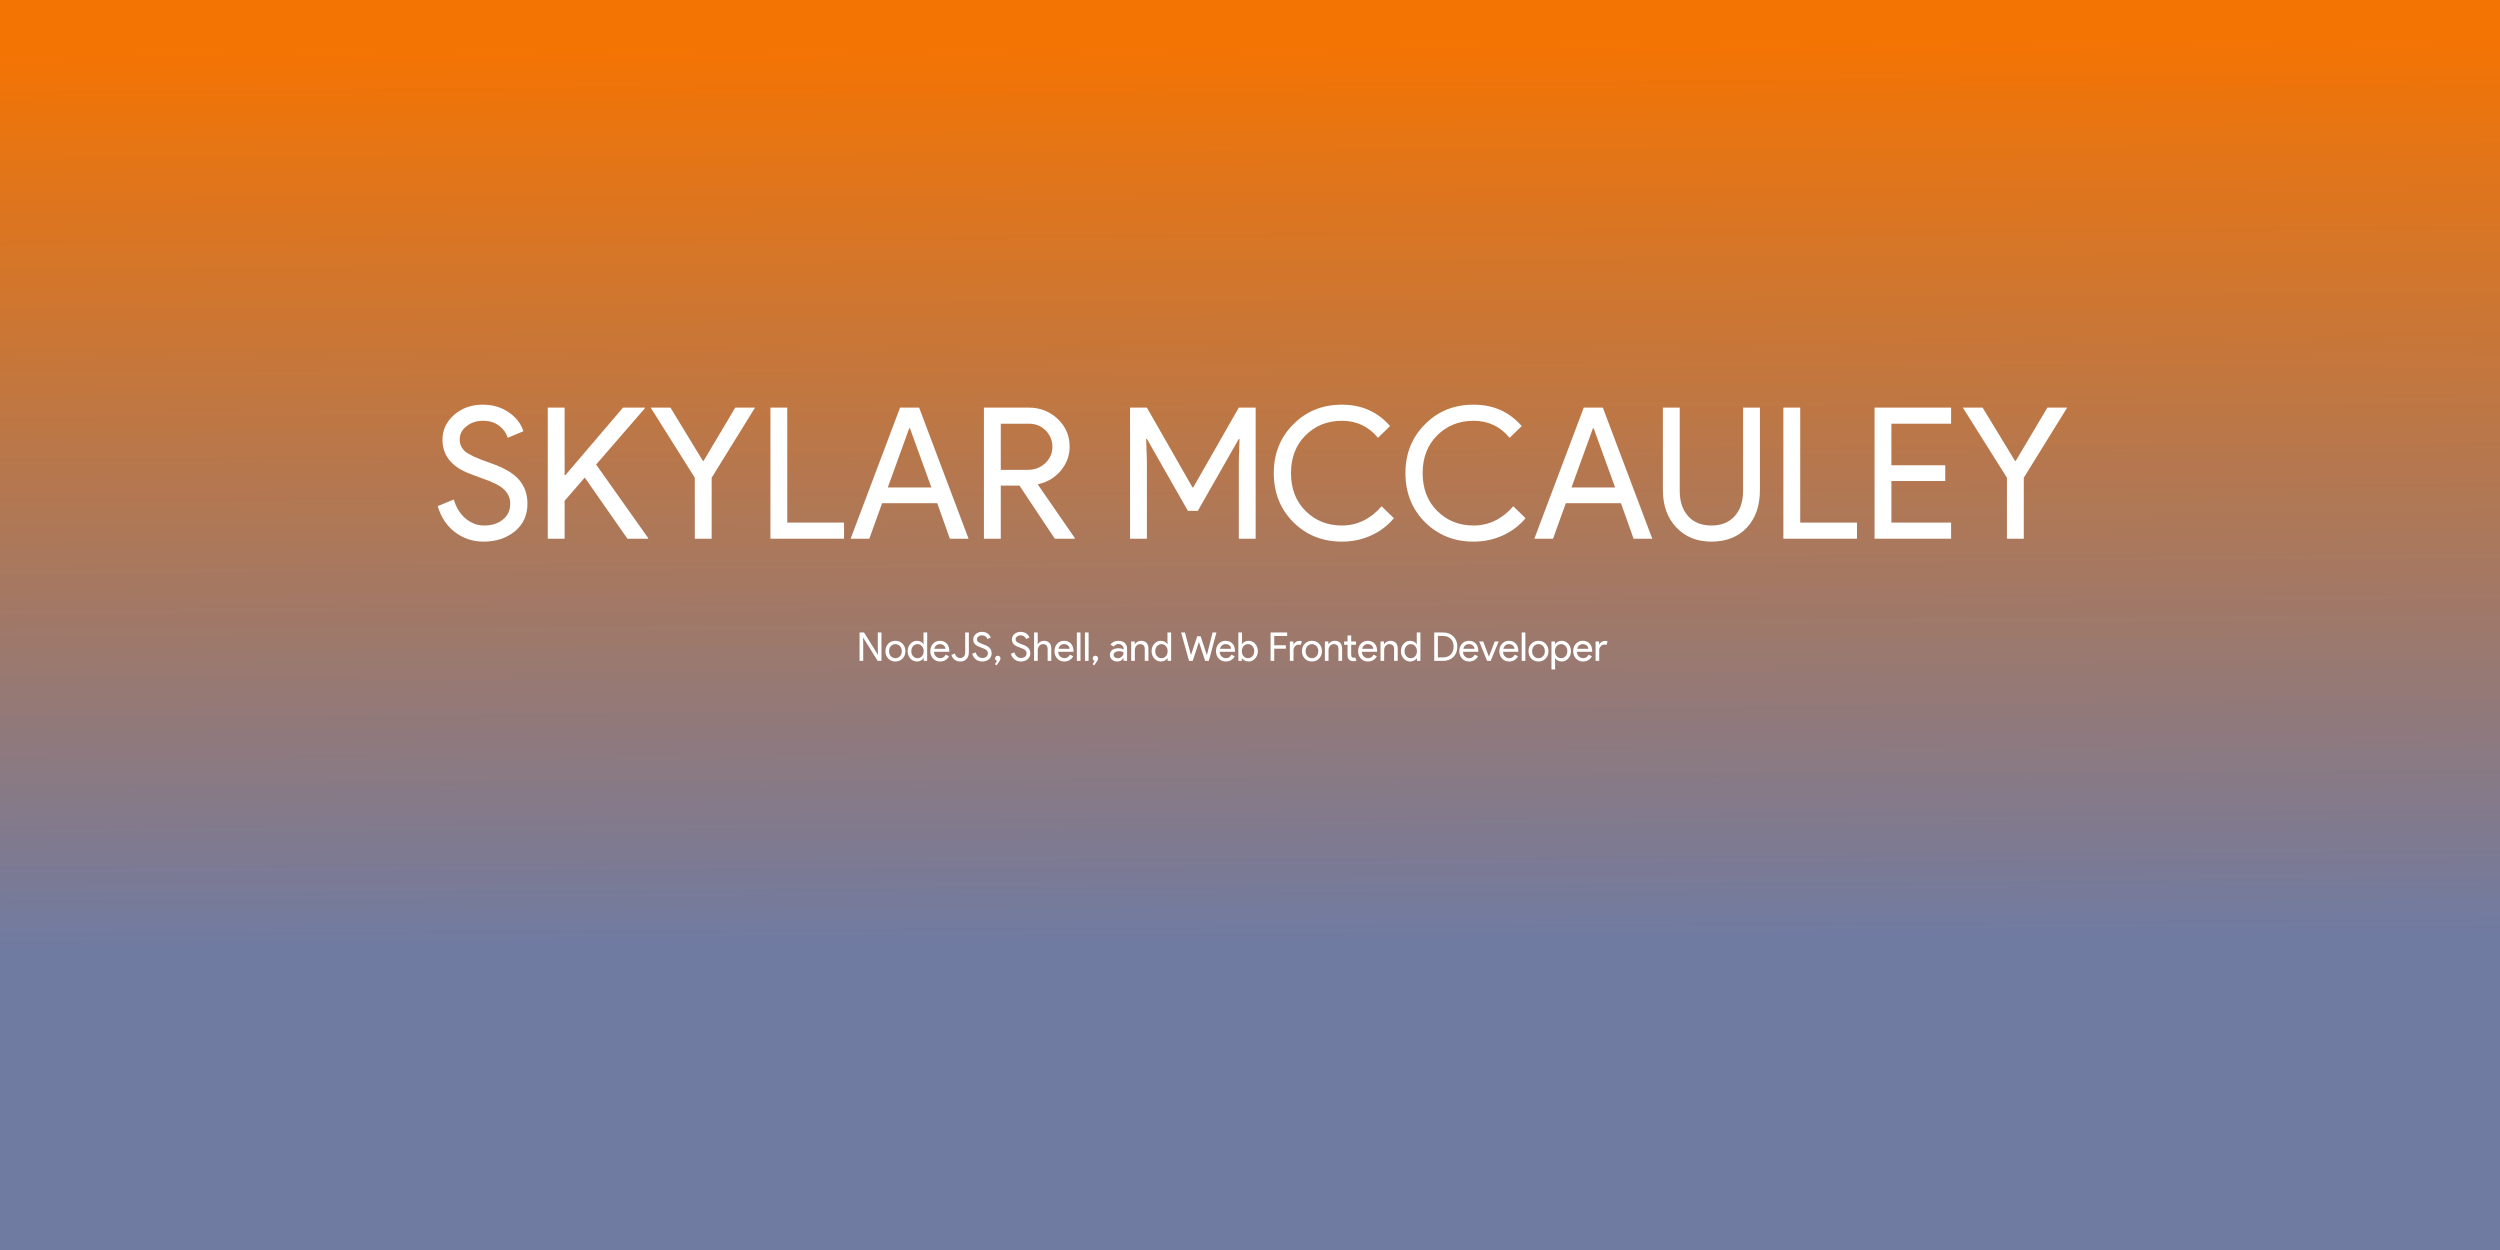
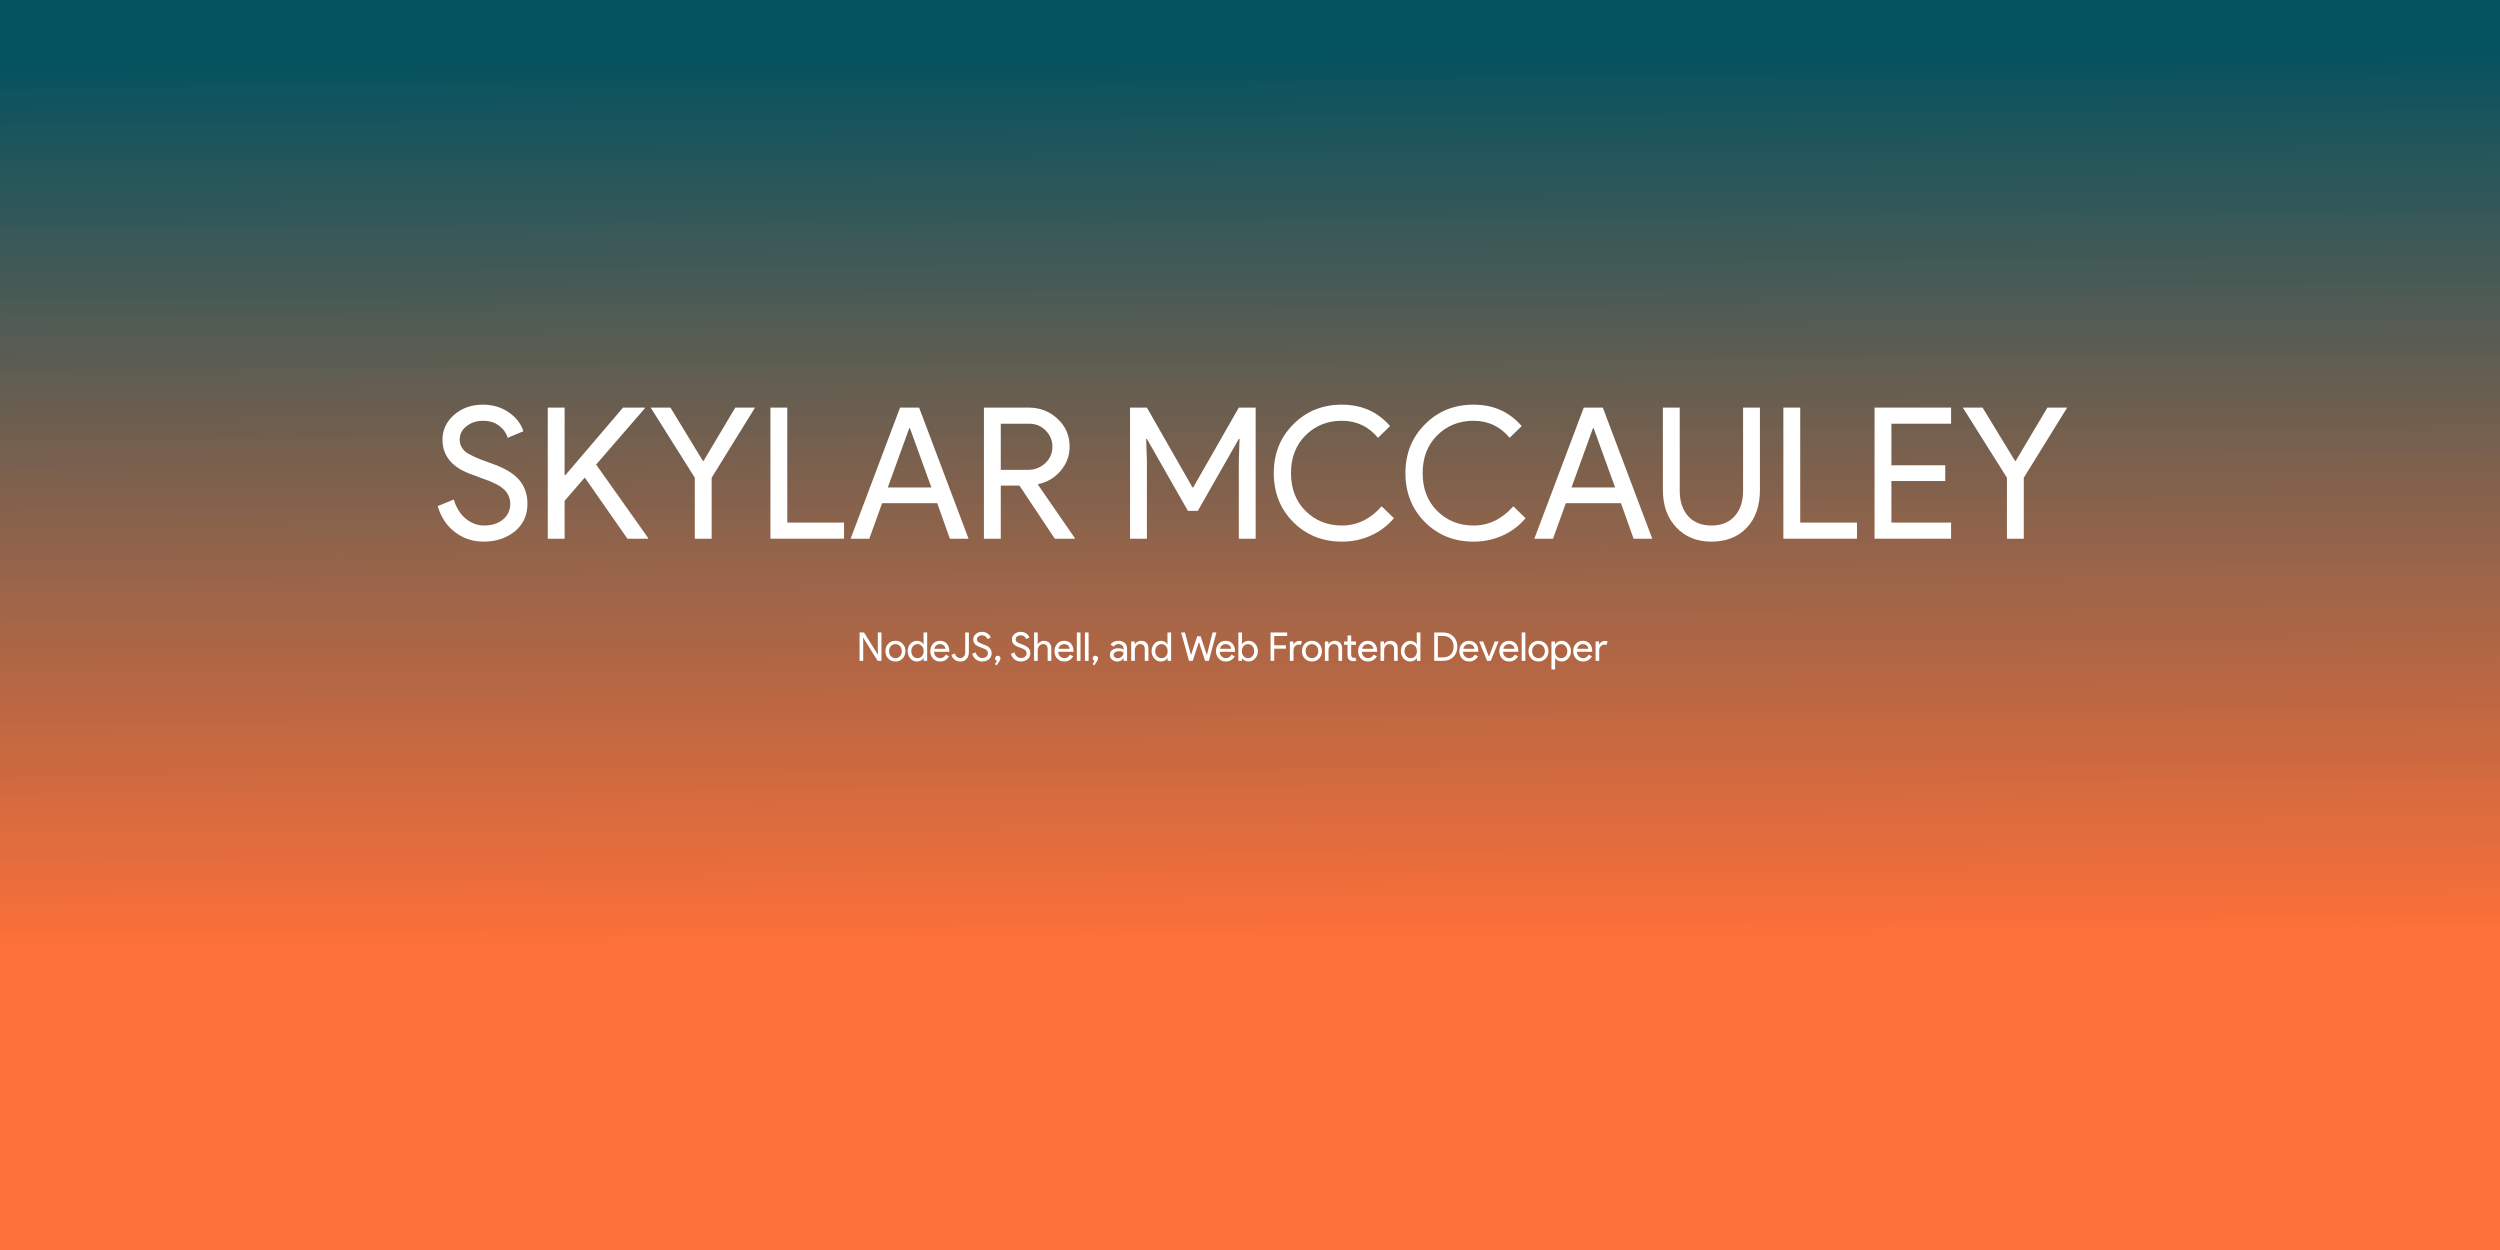
<svg xmlns="http://www.w3.org/2000/svg" xmlns:ns1="http://vectornator.io" style="fill-rule:evenodd;clip-rule:evenodd;stroke-linecap:round;stroke-linejoin:round;" xml:space="preserve" version="1.1" viewBox="0 0 4096 2048">
  <defs>
    <linearGradient y1="-19.605" id="LinearGradient" x1="1407.86" y2="1609.9" x2="1418.71" gradientUnits="userSpaceOnUse" gradientTransform="matrix(0.950972 0 0 0.902539 97.3055 96.2712)">
-       <stop stop-color="#f47403" offset="0" />
-       <stop stop-color="#707ba2" offset="1" />
+       <stop stop-color="#025260" offset="0" />
+       <stop stop-opacity="0.95" stop-color="#ff692f" offset="1" />
    </linearGradient>
  </defs>
  <g id="Layer 1" ns1:layerName="Layer 1">
    <path d="M0+0L4096+0L4096+2048L0+2048L0+0Z" opacity="1" fill="url(#LinearGradient)" />
    <g opacity="1">
      <path d="M864.171+825.309C864.171+844.109+857.271+859.209+843.471+870.609C829.471+881.809+812.471+887.409+792.471+887.409C774.671+887.409+758.971+882.209+745.371+871.809C731.771+861.409+722.371+847.209+717.171+829.209L743.571+818.409C745.371+824.809+747.871+830.609+751.071+835.809C754.271+841.009+758.021+845.459+762.321+849.159C766.621+852.859+771.371+855.759+776.571+857.859C781.771+859.959+787.271+861.009+793.071+861.009C805.671+861.009+815.971+857.759+823.971+851.259C831.971+844.759+835.971+836.109+835.971+825.309C835.971+816.309+832.671+808.609+826.071+802.209C819.871+796.009+808.271+790.009+791.271+784.209C774.071+778.009+763.371+773.809+759.171+771.609C736.371+760.009+724.971+742.909+724.971+720.309C724.971+704.509+731.271+691.009+743.871+679.809C756.671+668.609+772.371+663.009+790.971+663.009C807.371+663.009+821.571+667.209+833.571+675.609C845.571+683.809+853.571+694.109+857.571+706.509L831.771+717.309C829.371+709.309+824.621+702.659+817.521+697.359C810.421+692.059+801.771+689.409+791.571+689.409C780.771+689.409+771.671+692.409+764.271+698.409C756.871+704.009+753.171+711.309+753.171+720.309C753.171+727.709+756.071+734.109+761.871+739.509C768.271+744.909+782.171+751.309+803.571+758.709C825.371+766.109+840.921+775.159+850.221+785.859C859.521+796.559+864.171+809.709+864.171+825.309Z" opacity="1" fill="#ffffff" />
      <path d="M1020.77+667.809L1056.47+667.809L1056.47+669.009L976.671+761.109L1061.87+881.409L1061.87+882.609L1027.97+882.609L958.071+782.409L925.071+820.509L925.071+882.609L897.471+882.609L897.471+667.809L925.071+667.809L925.071+778.509L926.271+778.509L1020.77+667.809Z" opacity="1" fill="#ffffff" />
      <path d="M1165.97+782.709L1165.97+882.609L1138.37+882.609L1138.37+782.709L1066.07+667.809L1098.47+667.809L1151.57+755.109L1152.77+755.109L1204.67+667.809L1237.07+667.809L1165.97+782.709Z" opacity="1" fill="#ffffff" />
      <path d="M1382.87+882.609L1262.27+882.609L1262.27+667.809L1289.87+667.809L1289.87+856.209L1382.87+856.209L1382.87+882.609Z" opacity="1" fill="#ffffff" />
      <path d="M1489.67+701.709L1454.57+798.609L1525.97+798.609L1490.87+701.709L1489.67+701.709ZM1424.27+882.609L1393.67+882.609L1474.67+667.809L1505.87+667.809L1586.87+882.609L1556.27+882.609L1535.57+824.409L1445.27+824.409L1424.27+882.609Z" opacity="1" fill="#ffffff" />
      <path d="M1639.67+694.209L1639.67+769.809L1684.07+769.809C1695.27+769.809+1704.77+766.159+1712.57+758.859C1720.37+751.559+1724.27+742.509+1724.27+731.709C1724.27+721.709+1720.62+712.959+1713.32+705.459C1706.02+697.959+1696.87+694.209+1685.87+694.209L1639.67+694.209ZM1639.67+882.609L1612.07+882.609L1612.07+667.809L1685.27+667.809C1703.87+667.809+1719.72+673.959+1732.82+686.259C1745.92+698.559+1752.47+713.709+1752.47+731.709C1752.47+746.509+1747.62+759.659+1737.92+771.159C1728.22+782.659+1715.97+790.009+1701.17+793.209L1700.57+794.109L1760.87+881.409L1760.87+882.609L1728.17+882.609L1670.27+795.609L1639.67+795.609L1639.67+882.609Z" opacity="1" fill="#ffffff" />
      <path d="M1879.07+882.609L1851.47+882.609L1851.47+667.809L1879.07+667.809L1953.77+798.609L1954.97+798.609L2029.67+667.809L2057.27+667.809L2057.27+882.609L2029.67+882.609L2029.67+755.109L2030.87+719.109L2029.67+719.109L1962.47+837.009L1946.27+837.009L1879.07+719.109L1877.87+719.109L1879.07+755.109L1879.07+882.609Z" opacity="1" fill="#ffffff" />
      <path d="M2198.57+887.409C2166.77+887.409+2140.17+876.709+2118.77+855.309C2097.57+833.909+2086.97+807.209+2086.97+775.209C2086.97+743.209+2097.57+716.609+2118.77+695.409C2139.97+673.809+2166.57+663.009+2198.57+663.009C2230.97+663.009+2257.27+674.709+2277.47+698.109L2257.67+717.309C2242.27+698.709+2222.57+689.409+2198.57+689.409C2174.77+689.409+2154.87+697.409+2138.87+713.409C2123.07+729.209+2115.17+749.809+2115.17+775.209C2115.17+800.609+2123.07+821.209+2138.87+837.009C2154.87+853.009+2174.77+861.009+2198.57+861.009C2223.57+861.009+2245.27+850.509+2263.67+829.509L2283.77+849.009C2273.57+861.209+2261.07+870.659+2246.27+877.359C2231.47+884.059+2215.57+887.409+2198.57+887.409Z" opacity="1" fill="#ffffff" />
      <path d="M2414.27+887.409C2382.47+887.409+2355.87+876.709+2334.47+855.309C2313.27+833.909+2302.67+807.209+2302.67+775.209C2302.67+743.209+2313.27+716.609+2334.47+695.409C2355.67+673.809+2382.27+663.009+2414.27+663.009C2446.67+663.009+2472.97+674.709+2493.17+698.109L2473.37+717.309C2457.97+698.709+2438.27+689.409+2414.27+689.409C2390.47+689.409+2370.57+697.409+2354.57+713.409C2338.77+729.209+2330.87+749.809+2330.87+775.209C2330.87+800.609+2338.77+821.209+2354.57+837.009C2370.57+853.009+2390.47+861.009+2414.27+861.009C2439.27+861.009+2460.97+850.509+2479.37+829.509L2499.47+849.009C2489.27+861.209+2476.77+870.659+2461.97+877.359C2447.17+884.059+2431.27+887.409+2414.27+887.409Z" opacity="1" fill="#ffffff" />
      <path d="M2609.87+701.709L2574.77+798.609L2646.17+798.609L2611.07+701.709L2609.87+701.709ZM2544.47+882.609L2513.87+882.609L2594.87+667.809L2626.07+667.809L2707.07+882.609L2676.47+882.609L2655.77+824.409L2565.47+824.409L2544.47+882.609Z" opacity="1" fill="#ffffff" />
      <path d="M2803.97+887.409C2780.17+887.409+2760.97+879.609+2746.37+864.009C2731.77+848.609+2724.47+828.209+2724.47+802.809L2724.47+667.809L2752.07+667.809L2752.07+804.009C2752.07+821.609+2756.67+835.509+2765.87+845.709C2775.07+855.909+2787.77+861.009+2803.97+861.009C2820.17+861.009+2832.87+855.909+2842.07+845.709C2851.27+835.509+2855.87+821.609+2855.87+804.009L2855.87+667.809L2883.47+667.809L2883.47+802.809C2883.47+828.809+2876.27+849.409+2861.87+864.609C2847.47+879.809+2828.17+887.409+2803.97+887.409Z" opacity="1" fill="#ffffff" />
      <path d="M3042.47+882.609L2921.87+882.609L2921.87+667.809L2949.47+667.809L2949.47+856.209L3042.47+856.209L3042.47+882.609Z" opacity="1" fill="#ffffff" />
      <path d="M3196.67+667.809L3196.67+694.209L3098.87+694.209L3098.87+762.309L3187.07+762.309L3187.07+788.109L3098.87+788.109L3098.87+856.209L3196.67+856.209L3196.67+882.609L3071.27+882.609L3071.27+667.809L3196.67+667.809Z" opacity="1" fill="#ffffff" />
      <path d="M3315.77+782.709L3315.77+882.609L3288.17+882.609L3288.17+782.709L3215.87+667.809L3248.27+667.809L3301.37+755.109L3302.57+755.109L3354.47+667.809L3386.87+667.809L3315.77+782.709Z" opacity="1" fill="#ffffff" />
    </g>
    <g opacity="1">
      <path d="M1414.29+1082.78L1408.31+1082.78L1408.31+1036.24L1415.59+1036.24L1438.21+1072.45L1438.47+1072.45L1438.21+1063.48L1438.21+1036.24L1444.19+1036.24L1444.19+1082.78L1437.95+1082.78L1414.29+1044.82L1414.03+1044.82L1414.29+1053.79L1414.29+1082.78Z" opacity="1" fill="#ffffff" />
      <path d="M1450.69+1066.86C1450.69+1061.96+1452.23+1057.91+1455.3+1054.7C1458.42+1051.49+1462.35+1049.89+1467.07+1049.89C1471.79+1049.89+1475.69+1051.49+1478.77+1054.7C1481.89+1057.91+1483.45+1061.96+1483.45+1066.86C1483.45+1071.8+1481.89+1075.85+1478.77+1079.01C1475.69+1082.22+1471.79+1083.82+1467.07+1083.82C1462.35+1083.82+1458.42+1082.22+1455.3+1079.01C1452.23+1075.8+1450.69+1071.75+1450.69+1066.86ZM1456.67+1066.86C1456.67+1070.28+1457.67+1073.05+1459.66+1075.18C1461.65+1077.3+1464.12+1078.36+1467.07+1078.36C1470.02+1078.36+1472.49+1077.3+1474.48+1075.18C1476.47+1073.05+1477.47+1070.28+1477.47+1066.86C1477.47+1063.48+1476.47+1060.72+1474.48+1058.6C1472.44+1056.43+1469.97+1055.35+1467.07+1055.35C1464.17+1055.35+1461.7+1056.43+1459.66+1058.6C1457.67+1060.72+1456.67+1063.48+1456.67+1066.86Z" opacity="1" fill="#ffffff" />
      <path d="M1503.21+1078.36C1506.16+1078.36+1508.56+1077.3+1510.42+1075.18C1512.37+1073.05+1513.35+1070.28+1513.35+1066.86C1513.35+1063.52+1512.37+1060.77+1510.42+1058.6C1508.52+1056.43+1506.11+1055.35+1503.21+1055.35C1500.35+1055.35+1497.94+1056.43+1495.99+1058.6C1494.04+1060.77+1493.07+1063.52+1493.07+1066.86C1493.07+1070.24+1494.04+1072.99+1495.99+1075.11C1497.94+1077.28+1500.35+1078.36+1503.21+1078.36ZM1502.23+1083.82C1498.07+1083.82+1494.5+1082.17+1491.51+1078.88C1488.56+1075.54+1487.09+1071.54+1487.09+1066.86C1487.09+1062.18+1488.56+1058.17+1491.51+1054.83C1494.5+1051.54+1498.07+1049.89+1502.23+1049.89C1504.57+1049.89+1506.71+1050.39+1508.64+1051.39C1510.56+1052.38+1512.05+1053.7+1513.09+1055.35L1513.35+1055.35L1513.09+1050.93L1513.09+1036.24L1519.07+1036.24L1519.07+1082.78L1513.35+1082.78L1513.35+1078.36L1513.09+1078.36C1512.05+1080.01+1510.56+1081.33+1508.64+1082.33C1506.71+1083.32+1504.57+1083.82+1502.23+1083.82Z" opacity="1" fill="#ffffff" />
      <path d="M1540.32+1083.82C1535.64+1083.82+1531.79+1082.22+1528.75+1079.01C1525.72+1075.8+1524.2+1071.75+1524.2+1066.86C1524.2+1062+1525.68+1057.96+1528.62+1054.73C1531.57+1051.51+1535.34+1049.89+1539.93+1049.89C1544.66+1049.89+1548.42+1051.42+1551.21+1054.47C1554.01+1057.53+1555.4+1061.81+1555.4+1067.31L1555.34+1067.96L1530.31+1067.96C1530.4+1071.08+1531.44+1073.59+1533.43+1075.5C1535.43+1077.41+1537.81+1078.36+1540.58+1078.36C1544.4+1078.36+1547.39+1076.45+1549.55+1072.64L1554.88+1075.24C1553.45+1077.93+1551.47+1080.03+1548.94+1081.55C1546.4+1083.06+1543.53+1083.82+1540.32+1083.82ZM1530.77+1063.02L1549.03+1063.02C1548.86+1060.81+1547.96+1058.98+1546.34+1057.53C1544.71+1056.08+1542.53+1055.35+1539.8+1055.35C1537.55+1055.35+1535.61+1056.04+1533.99+1057.43C1532.36+1058.82+1531.29+1060.68+1530.77+1063.02Z" opacity="1" fill="#ffffff" />
      <path d="M1573.28+1083.82C1569.77+1083.82+1566.74+1082.87+1564.18+1080.96C1561.62+1079.05+1559.82+1076.41+1558.78+1073.03L1564.44+1070.69C1565.91+1075.63+1568.86+1078.1+1573.28+1078.1C1575.71+1078.1+1577.67+1077.25+1579.16+1075.53C1580.66+1073.82+1581.4+1071.6+1581.4+1068.87L1581.4+1036.24L1587.38+1036.24L1587.38+1068.35C1587.38+1073.16+1586.12+1076.94+1583.58+1079.69C1581.05+1082.45+1577.61+1083.82+1573.28+1083.82Z" opacity="1" fill="#ffffff" />
      <path d="M1624.69+1070.37C1624.69+1074.44+1623.2+1077.71+1620.21+1080.18C1617.18+1082.61+1613.49+1083.82+1609.16+1083.82C1605.3+1083.82+1601.9+1082.69+1598.95+1080.44C1596.01+1078.19+1593.97+1075.11+1592.84+1071.21L1598.56+1068.87C1598.95+1070.26+1599.5+1071.51+1600.19+1072.64C1600.88+1073.77+1601.69+1074.73+1602.63+1075.53C1603.56+1076.34+1604.59+1076.96+1605.71+1077.42C1606.84+1077.87+1608.03+1078.1+1609.29+1078.1C1612.02+1078.1+1614.25+1077.4+1615.98+1075.99C1617.72+1074.58+1618.58+1072.71+1618.58+1070.37C1618.58+1068.42+1617.87+1066.75+1616.44+1065.36C1615.1+1064.02+1612.58+1062.72+1608.9+1061.46C1605.17+1060.12+1602.85+1059.21+1601.94+1058.73C1597+1056.22+1594.53+1052.51+1594.53+1047.62C1594.53+1044.19+1595.9+1041.27+1598.63+1038.84C1601.4+1036.41+1604.8+1035.2+1608.83+1035.2C1612.39+1035.2+1615.46+1036.11+1618.06+1037.93C1620.66+1039.71+1622.4+1041.94+1623.26+1044.63L1617.67+1046.97C1617.15+1045.23+1616.12+1043.79+1614.59+1042.64C1613.05+1041.5+1611.17+1040.92+1608.96+1040.92C1606.62+1040.92+1604.65+1041.57+1603.05+1042.87C1601.45+1044.08+1600.64+1045.67+1600.64+1047.62C1600.64+1049.22+1601.27+1050.61+1602.53+1051.78C1603.92+1052.95+1606.93+1054.33+1611.56+1055.94C1616.29+1057.54+1619.66+1059.5+1621.67+1061.82C1623.69+1064.14+1624.69+1066.99+1624.69+1070.37Z" opacity="1" fill="#ffffff" />
      <path d="M1632.88+1090.06L1630.09+1088.24L1633.6+1082.78C1632.69+1082.61+1631.92+1082.15+1631.29+1081.42C1630.66+1080.68+1630.35+1079.79+1630.35+1078.75C1630.35+1077.49+1630.78+1076.44+1631.65+1075.6C1632.52+1074.75+1633.56+1074.33+1634.77+1074.33C1636.03+1074.33+1637.08+1074.75+1637.92+1075.6C1638.77+1076.44+1639.19+1077.49+1639.19+1078.75C1639.19+1079.92+1638.76+1081.2+1637.89+1082.59L1632.88+1090.06Z" opacity="1" fill="#ffffff" />
      <path d="M1688.07+1070.37C1688.07+1074.44+1686.57+1077.71+1683.58+1080.18C1680.55+1082.61+1676.87+1083.82+1672.53+1083.82C1668.68+1083.82+1665.28+1082.69+1662.33+1080.44C1659.38+1078.19+1657.35+1075.11+1656.22+1071.21L1661.94+1068.87C1662.33+1070.26+1662.87+1071.51+1663.56+1072.64C1664.26+1073.77+1665.07+1074.73+1666+1075.53C1666.93+1076.34+1667.96+1076.96+1669.09+1077.42C1670.22+1077.87+1671.41+1078.1+1672.66+1078.1C1675.39+1078.1+1677.63+1077.4+1679.36+1075.99C1681.09+1074.58+1681.96+1072.71+1681.96+1070.37C1681.96+1068.42+1681.24+1066.75+1679.81+1065.36C1678.47+1064.02+1675.96+1062.72+1672.27+1061.46C1668.55+1060.12+1666.23+1059.21+1665.32+1058.73C1660.38+1056.22+1657.91+1052.51+1657.91+1047.62C1657.91+1044.19+1659.27+1041.27+1662+1038.84C1664.78+1036.41+1668.18+1035.2+1672.21+1035.2C1675.76+1035.2+1678.84+1036.11+1681.44+1037.93C1684.04+1039.71+1685.77+1041.94+1686.64+1044.63L1681.05+1046.97C1680.53+1045.23+1679.5+1043.79+1677.96+1042.64C1676.42+1041.5+1674.55+1040.92+1672.34+1040.92C1670+1040.92+1668.03+1041.57+1666.42+1042.87C1664.82+1044.08+1664.02+1045.67+1664.02+1047.62C1664.02+1049.22+1664.65+1050.61+1665.9+1051.78C1667.29+1052.95+1670.3+1054.33+1674.94+1055.94C1679.66+1057.54+1683.03+1059.5+1685.05+1061.82C1687.06+1064.14+1688.07+1066.99+1688.07+1070.37Z" opacity="1" fill="#ffffff" />
      <path d="M1694.24+1036.24L1700.22+1036.24L1700.22+1050.93L1699.96+1055.35L1700.22+1055.35C1701.13+1053.79+1702.53+1052.49+1704.42+1051.45C1706.3+1050.41+1708.26+1049.89+1710.3+1049.89C1714.2+1049.89+1717.2+1051.01+1719.3+1053.24C1721.4+1055.47+1722.45+1058.64+1722.45+1062.76L1722.45+1082.78L1716.47+1082.78L1716.47+1063.93C1716.47+1058.21+1713.94+1055.35+1708.87+1055.35C1706.44+1055.35+1704.39+1056.36+1702.73+1058.37C1701.06+1060.39+1700.22+1062.74+1700.22+1065.43L1700.22+1082.78L1694.24+1082.78L1694.24+1036.24Z" opacity="1" fill="#ffffff" />
      <path d="M1743.77+1083.82C1739.09+1083.82+1735.24+1082.22+1732.2+1079.01C1729.17+1075.8+1727.65+1071.75+1727.65+1066.86C1727.65+1062+1729.13+1057.96+1732.07+1054.73C1735.02+1051.51+1738.79+1049.89+1743.38+1049.89C1748.11+1049.89+1751.87+1051.42+1754.66+1054.47C1757.46+1057.53+1758.85+1061.81+1758.85+1067.31L1758.79+1067.96L1733.76+1067.96C1733.85+1071.08+1734.89+1073.59+1736.88+1075.5C1738.88+1077.41+1741.26+1078.36+1744.03+1078.36C1747.85+1078.36+1750.84+1076.45+1753+1072.64L1758.33+1075.24C1756.9+1077.93+1754.92+1080.03+1752.39+1081.55C1749.85+1083.06+1746.98+1083.82+1743.77+1083.82ZM1734.22+1063.02L1752.48+1063.02C1752.31+1060.81+1751.41+1058.98+1749.79+1057.53C1748.16+1056.08+1745.98+1055.35+1743.25+1055.35C1741+1055.35+1739.06+1056.04+1737.44+1057.43C1735.81+1058.82+1734.74+1060.68+1734.22+1063.02Z" opacity="1" fill="#ffffff" />
      <path d="M1770.29+1036.24L1770.29+1082.78L1764.31+1082.78L1764.31+1036.24L1770.29+1036.24Z" opacity="1" fill="#ffffff" />
      <path d="M1783.55+1036.24L1783.55+1082.78L1777.57+1082.78L1777.57+1036.24L1783.55+1036.24Z" opacity="1" fill="#ffffff" />
      <path d="M1792.85+1090.06L1790.05+1088.24L1793.56+1082.78C1792.65+1082.61+1791.88+1082.15+1791.26+1081.42C1790.63+1080.68+1790.31+1079.79+1790.31+1078.75C1790.31+1077.49+1790.75+1076.44+1791.61+1075.6C1792.48+1074.75+1793.52+1074.33+1794.73+1074.33C1795.99+1074.33+1797.04+1074.75+1797.89+1075.6C1798.73+1076.44+1799.15+1077.49+1799.15+1078.75C1799.15+1079.92+1798.72+1081.2+1797.85+1082.59L1792.85+1090.06Z" opacity="1" fill="#ffffff" />
      <path d="M1824.57+1073.03C1824.57+1074.59+1825.23+1075.89+1826.55+1076.93C1827.87+1077.97+1829.42+1078.49+1831.2+1078.49C1833.71+1078.49+1835.95+1077.56+1837.93+1075.7C1839.9+1073.83+1840.88+1071.64+1840.88+1069.13C1839.02+1067.66+1836.42+1066.92+1833.08+1066.92C1830.66+1066.92+1828.63+1067.51+1827.01+1068.68C1825.38+1069.85+1824.57+1071.3+1824.57+1073.03ZM1832.3+1049.89C1836.72+1049.89+1840.21+1051.07+1842.77+1053.43C1845.33+1055.8+1846.6+1059.03+1846.6+1063.15L1846.6+1082.78L1840.88+1082.78L1840.88+1078.36L1840.62+1078.36C1838.15+1082+1834.86+1083.82+1830.74+1083.82C1827.23+1083.82+1824.3+1082.78+1821.94+1080.7C1819.57+1078.62+1818.39+1076.02+1818.39+1072.9C1818.39+1069.61+1819.64+1066.99+1822.13+1065.04C1824.62+1063.09+1827.95+1062.11+1832.11+1062.11C1835.66+1062.11+1838.59+1062.76+1840.88+1064.06L1840.88+1062.7C1840.88+1060.62+1840.06+1058.85+1838.41+1057.4C1836.77+1055.95+1834.84+1055.22+1832.63+1055.22C1829.29+1055.22+1826.65+1056.63+1824.7+1059.45L1819.43+1056.13C1822.34+1051.97+1826.63+1049.89+1832.3+1049.89Z" opacity="1" fill="#ffffff" />
      <path d="M1853.36+1050.93L1859.08+1050.93L1859.08+1055.35L1859.34+1055.35C1860.25+1053.79+1861.65+1052.49+1863.54+1051.45C1865.42+1050.41+1867.38+1049.89+1869.42+1049.89C1873.32+1049.89+1876.32+1051.01+1878.42+1053.24C1880.52+1055.47+1881.57+1058.64+1881.57+1062.76L1881.57+1082.78L1875.59+1082.78L1875.59+1063.15C1875.46+1057.95+1872.84+1055.35+1867.73+1055.35C1865.35+1055.35+1863.35+1056.32+1861.75+1058.24C1860.15+1060.17+1859.34+1062.48+1859.34+1065.17L1859.34+1082.78L1853.36+1082.78L1853.36+1050.93Z" opacity="1" fill="#ffffff" />
      <path d="M1902.89+1078.36C1905.84+1078.36+1908.25+1077.3+1910.11+1075.18C1912.06+1073.05+1913.03+1070.28+1913.03+1066.86C1913.03+1063.52+1912.06+1060.77+1910.11+1058.6C1908.2+1056.43+1905.8+1055.35+1902.89+1055.35C1900.03+1055.35+1897.63+1056.43+1895.68+1058.6C1893.73+1060.77+1892.75+1063.52+1892.75+1066.86C1892.75+1070.24+1893.73+1072.99+1895.68+1075.11C1897.63+1077.28+1900.03+1078.36+1902.89+1078.36ZM1901.92+1083.82C1897.76+1083.82+1894.18+1082.17+1891.19+1078.88C1888.25+1075.54+1886.77+1071.54+1886.77+1066.86C1886.77+1062.18+1888.25+1058.17+1891.19+1054.83C1894.18+1051.54+1897.76+1049.89+1901.92+1049.89C1904.26+1049.89+1906.39+1050.39+1908.32+1051.39C1910.25+1052.38+1911.73+1053.7+1912.77+1055.35L1913.03+1055.35L1912.77+1050.93L1912.77+1036.24L1918.75+1036.24L1918.75+1082.78L1913.03+1082.78L1913.03+1078.36L1912.77+1078.36C1911.73+1080.01+1910.25+1081.33+1908.32+1082.33C1906.39+1083.32+1904.26+1083.82+1901.92+1083.82Z" opacity="1" fill="#ffffff" />
      <path d="M1986.74+1036.24L1992.98+1036.24L1980.57+1082.78L1974.46+1082.78L1964.45+1052.1L1964.19+1052.1L1954.18+1082.78L1948.07+1082.78L1935.13+1036.24L1941.37+1036.24L1951.19+1072.84L1951.45+1072.84L1961.52+1042.48L1967.11+1042.48L1977.19+1072.84L1977.45+1072.84L1986.74+1036.24Z" opacity="1" fill="#ffffff" />
      <path d="M2008.39+1083.82C2003.71+1083.82+1999.85+1082.22+1996.82+1079.01C1993.79+1075.8+1992.27+1071.75+1992.27+1066.86C1992.27+1062+1993.74+1057.96+1996.69+1054.73C1999.64+1051.51+2003.41+1049.89+2008+1049.89C2012.72+1049.89+2016.48+1051.42+2019.28+1054.47C2022.07+1057.53+2023.47+1061.81+2023.47+1067.31L2023.4+1067.96L1998.38+1067.96C1998.47+1071.08+1999.51+1073.59+2001.5+1075.5C2003.49+1077.41+2005.88+1078.36+2008.65+1078.36C2012.46+1078.36+2015.45+1076.45+2017.62+1072.64L2022.95+1075.24C2021.52+1077.93+2019.54+1080.03+2017+1081.55C2014.47+1083.06+2011.6+1083.82+2008.39+1083.82ZM1998.83+1063.02L2017.1+1063.02C2016.93+1060.81+2016.03+1058.98+2014.4+1057.53C2012.78+1056.08+2010.6+1055.35+2007.87+1055.35C2005.62+1055.35+2003.68+1056.04+2002.05+1057.43C2000.43+1058.82+1999.35+1060.68+1998.83+1063.02Z" opacity="1" fill="#ffffff" />
      <path d="M2045.76+1083.82C2043.42+1083.82+2041.29+1083.32+2039.36+1082.33C2037.43+1081.33+2035.95+1080.01+2034.91+1078.36L2034.65+1078.36L2034.65+1082.78L2028.93+1082.78L2028.93+1036.24L2034.91+1036.24L2034.91+1050.93L2034.65+1055.35L2034.91+1055.35C2035.95+1053.7+2037.43+1052.38+2039.36+1051.39C2041.29+1050.39+2043.42+1049.89+2045.76+1049.89C2049.97+1049.89+2053.52+1051.54+2056.42+1054.83C2059.41+1058.17+2060.91+1062.18+2060.91+1066.86C2060.91+1071.58+2059.41+1075.59+2056.42+1078.88C2053.52+1082.17+2049.97+1083.82+2045.76+1083.82ZM2044.79+1078.36C2047.65+1078.36+2050.05+1077.28+2052+1075.11C2053.95+1072.99+2054.93+1070.24+2054.93+1066.86C2054.93+1063.52+2053.95+1060.77+2052+1058.6C2050.05+1056.43+2047.65+1055.35+2044.79+1055.35C2041.89+1055.35+2039.46+1056.43+2037.51+1058.6C2035.6+1060.77+2034.65+1063.52+2034.65+1066.86C2034.65+1070.24+2035.6+1073.01+2037.51+1075.18C2039.46+1077.3+2041.89+1078.36+2044.79+1078.36Z" opacity="1" fill="#ffffff" />
      <path d="M2087.69+1062.83L2087.69+1082.78L2081.71+1082.78L2081.71+1036.24L2108.88+1036.24L2108.88+1041.96L2087.69+1041.96L2087.69+1057.24L2106.8+1057.24L2106.8+1062.83L2087.69+1062.83Z" opacity="1" fill="#ffffff" />
      <path d="M2119.28+1082.78L2113.3+1082.78L2113.3+1050.93L2119.02+1050.93L2119.02+1056.13L2119.28+1056.13C2119.89+1054.44+2121.13+1053+2123.02+1051.81C2124.9+1050.62+2126.75+1050.02+2128.57+1050.02C2130.31+1050.02+2131.78+1050.28+2132.99+1050.8L2131.17+1056.59C2130.44+1056.28+2129.27+1056.13+2127.66+1056.13C2125.41+1056.13+2123.45+1057.04+2121.78+1058.86C2120.11+1060.68+2119.28+1062.8+2119.28+1065.23L2119.28+1082.78Z" opacity="1" fill="#ffffff" />
      <path d="M2133.12+1066.86C2133.12+1061.96+2134.66+1057.91+2137.74+1054.7C2140.86+1051.49+2144.78+1049.89+2149.5+1049.89C2154.23+1049.89+2158.13+1051.49+2161.2+1054.7C2164.32+1057.91+2165.88+1061.96+2165.88+1066.86C2165.88+1071.8+2164.32+1075.85+2161.2+1079.01C2158.13+1082.22+2154.23+1083.82+2149.5+1083.82C2144.78+1083.82+2140.86+1082.22+2137.74+1079.01C2134.66+1075.8+2133.12+1071.75+2133.12+1066.86ZM2139.1+1066.86C2139.1+1070.28+2140.1+1073.05+2142.09+1075.18C2144.09+1077.3+2146.56+1078.36+2149.5+1078.36C2152.45+1078.36+2154.92+1077.3+2156.91+1075.18C2158.91+1073.05+2159.9+1070.28+2159.9+1066.86C2159.9+1063.48+2158.91+1060.72+2156.91+1058.6C2154.88+1056.43+2152.41+1055.35+2149.5+1055.35C2146.6+1055.35+2144.13+1056.43+2142.09+1058.6C2140.1+1060.72+2139.1+1063.48+2139.1+1066.86Z" opacity="1" fill="#ffffff" />
      <path d="M2170.69+1050.93L2176.41+1050.93L2176.41+1055.35L2176.67+1055.35C2177.58+1053.79+2178.98+1052.49+2180.87+1051.45C2182.75+1050.41+2184.71+1049.89+2186.75+1049.89C2190.65+1049.89+2193.65+1051.01+2195.75+1053.24C2197.85+1055.47+2198.9+1058.64+2198.9+1062.76L2198.9+1082.78L2192.92+1082.78L2192.92+1063.15C2192.79+1057.95+2190.17+1055.35+2185.06+1055.35C2182.68+1055.35+2180.68+1056.32+2179.08+1058.24C2177.48+1060.17+2176.67+1062.48+2176.67+1065.17L2176.67+1082.78L2170.69+1082.78L2170.69+1050.93Z" opacity="1" fill="#ffffff" />
      <path d="M2216.91+1083.3C2214.31+1083.3+2212.15+1082.5+2210.44+1080.9C2208.73+1079.29+2207.85+1077.06+2207.81+1074.2L2207.81+1056.39L2202.22+1056.39L2202.22+1050.93L2207.81+1050.93L2207.81+1041.18L2213.79+1041.18L2213.79+1050.93L2221.59+1050.93L2221.59+1056.39L2213.79+1056.39L2213.79+1072.25C2213.79+1074.37+2214.2+1075.82+2215.02+1076.57C2215.85+1077.33+2216.78+1077.71+2217.82+1077.71C2218.3+1077.71+2218.76+1077.66+2219.22+1077.55C2219.67+1077.44+2220.09+1077.3+2220.48+1077.13L2222.37+1082.46C2220.81+1083.02+2218.99+1083.3+2216.91+1083.3Z" opacity="1" fill="#ffffff" />
      <path d="M2241.28+1083.82C2236.6+1083.82+2232.75+1082.22+2229.71+1079.01C2226.68+1075.8+2225.16+1071.75+2225.16+1066.86C2225.16+1062+2226.64+1057.96+2229.58+1054.73C2232.53+1051.51+2236.3+1049.89+2240.89+1049.89C2245.62+1049.89+2249.38+1051.42+2252.17+1054.47C2254.97+1057.53+2256.36+1061.81+2256.36+1067.31L2256.3+1067.96L2231.27+1067.96C2231.36+1071.08+2232.4+1073.59+2234.39+1075.5C2236.39+1077.41+2238.77+1078.36+2241.54+1078.36C2245.36+1078.36+2248.35+1076.45+2250.51+1072.64L2255.84+1075.24C2254.41+1077.93+2252.43+1080.03+2249.9+1081.55C2247.36+1083.06+2244.49+1083.82+2241.28+1083.82ZM2231.73+1063.02L2249.99+1063.02C2249.82+1060.81+2248.92+1058.98+2247.3+1057.53C2245.67+1056.08+2243.49+1055.35+2240.76+1055.35C2238.51+1055.35+2236.57+1056.04+2234.95+1057.43C2233.32+1058.82+2232.25+1060.68+2231.73+1063.02Z" opacity="1" fill="#ffffff" />
      <path d="M2261.82+1050.93L2267.54+1050.93L2267.54+1055.35L2267.8+1055.35C2268.71+1053.79+2270.11+1052.49+2272+1051.45C2273.88+1050.41+2275.84+1049.89+2277.88+1049.89C2281.78+1049.89+2284.78+1051.01+2286.88+1053.24C2288.98+1055.47+2290.03+1058.64+2290.03+1062.76L2290.03+1082.78L2284.05+1082.78L2284.05+1063.15C2283.92+1057.95+2281.3+1055.35+2276.19+1055.35C2273.81+1055.35+2271.81+1056.32+2270.21+1058.24C2268.61+1060.17+2267.8+1062.48+2267.8+1065.17L2267.8+1082.78L2261.82+1082.78L2261.82+1050.93Z" opacity="1" fill="#ffffff" />
      <path d="M2311.35+1078.36C2314.3+1078.36+2316.71+1077.3+2318.57+1075.18C2320.52+1073.05+2321.49+1070.28+2321.49+1066.86C2321.49+1063.52+2320.52+1060.77+2318.57+1058.6C2316.66+1056.43+2314.26+1055.35+2311.35+1055.35C2308.49+1055.35+2306.09+1056.43+2304.14+1058.6C2302.19+1060.77+2301.21+1063.52+2301.21+1066.86C2301.21+1070.24+2302.19+1072.99+2304.14+1075.11C2306.09+1077.28+2308.49+1078.36+2311.35+1078.36ZM2310.38+1083.82C2306.22+1083.82+2302.64+1082.17+2299.65+1078.88C2296.71+1075.54+2295.23+1071.54+2295.23+1066.86C2295.23+1062.18+2296.71+1058.17+2299.65+1054.83C2302.64+1051.54+2306.22+1049.89+2310.38+1049.89C2312.72+1049.89+2314.85+1050.39+2316.78+1051.39C2318.71+1052.38+2320.19+1053.7+2321.23+1055.35L2321.49+1055.35L2321.23+1050.93L2321.23+1036.24L2327.21+1036.24L2327.21+1082.78L2321.49+1082.78L2321.49+1078.36L2321.23+1078.36C2320.19+1080.01+2318.71+1081.33+2316.78+1082.33C2314.85+1083.32+2312.72+1083.82+2310.38+1083.82Z" opacity="1" fill="#ffffff" />
      <path d="M2349.83+1082.78L2349.83+1036.24L2364.07+1036.24C2371.18+1036.24+2376.88+1038.39+2381.2+1042.68C2385.51+1046.97+2387.66+1052.58+2387.66+1059.51C2387.66+1066.49+2385.51+1072.11+2381.2+1076.38C2376.88+1080.65+2371.18+1082.78+2364.07+1082.78L2349.83+1082.78ZM2355.81+1041.96L2355.81+1077.06L2364.07+1077.06C2369.49+1077.06+2373.75+1075.51+2376.87+1072.41C2379.99+1069.32+2381.55+1065.01+2381.55+1059.51C2381.55+1054.05+2379.99+1049.76+2376.87+1046.64C2373.75+1043.52+2369.49+1041.96+2364.07+1041.96L2355.81+1041.96Z" opacity="1" fill="#ffffff" />
      <path d="M2407.03+1083.82C2402.35+1083.82+2398.5+1082.22+2395.46+1079.01C2392.43+1075.8+2390.91+1071.75+2390.91+1066.86C2390.91+1062+2392.39+1057.96+2395.33+1054.73C2398.28+1051.51+2402.05+1049.89+2406.64+1049.89C2411.37+1049.89+2415.13+1051.42+2417.92+1054.47C2420.72+1057.53+2422.11+1061.81+2422.11+1067.31L2422.05+1067.96L2397.02+1067.96C2397.11+1071.08+2398.15+1073.59+2400.14+1075.5C2402.14+1077.41+2404.52+1078.36+2407.29+1078.36C2411.11+1078.36+2414.1+1076.45+2416.26+1072.64L2421.59+1075.24C2420.16+1077.93+2418.18+1080.03+2415.65+1081.55C2413.11+1083.06+2410.24+1083.82+2407.03+1083.82ZM2397.48+1063.02L2415.74+1063.02C2415.57+1060.81+2414.67+1058.98+2413.05+1057.53C2411.42+1056.08+2409.24+1055.35+2406.51+1055.35C2404.26+1055.35+2402.32+1056.04+2400.7+1057.43C2399.07+1058.82+2398+1060.68+2397.48+1063.02Z" opacity="1" fill="#ffffff" />
      <path d="M2442.39+1082.78L2436.41+1082.78L2423.54+1050.93L2430.04+1050.93L2439.4+1075.63L2439.53+1075.63L2449.02+1050.93L2455.39+1050.93L2442.39+1082.78Z" opacity="1" fill="#ffffff" />
      <path d="M2472.62+1083.82C2467.94+1083.82+2464.08+1082.22+2461.05+1079.01C2458.02+1075.8+2456.5+1071.75+2456.5+1066.86C2456.5+1062+2457.97+1057.96+2460.92+1054.73C2463.87+1051.51+2467.64+1049.89+2472.23+1049.89C2476.95+1049.89+2480.71+1051.42+2483.51+1054.47C2486.3+1057.53+2487.7+1061.81+2487.7+1067.31L2487.63+1067.96L2462.61+1067.96C2462.7+1071.08+2463.74+1073.59+2465.73+1075.5C2467.72+1077.41+2470.11+1078.36+2472.88+1078.36C2476.69+1078.36+2479.68+1076.45+2481.85+1072.64L2487.18+1075.24C2485.75+1077.93+2483.77+1080.03+2481.23+1081.55C2478.7+1083.06+2475.83+1083.82+2472.62+1083.82ZM2463.06+1063.02L2481.33+1063.02C2481.16+1060.81+2480.26+1058.98+2478.63+1057.53C2477.01+1056.08+2474.83+1055.35+2472.1+1055.35C2469.85+1055.35+2467.91+1056.04+2466.28+1057.43C2464.66+1058.82+2463.58+1060.68+2463.06+1063.02Z" opacity="1" fill="#ffffff" />
      <path d="M2499.14+1036.24L2499.14+1082.78L2493.16+1082.78L2493.16+1036.24L2499.14+1036.24Z" opacity="1" fill="#ffffff" />
      <path d="M2504.27+1066.86C2504.27+1061.96+2505.81+1057.91+2508.89+1054.7C2512.01+1051.49+2515.93+1049.89+2520.65+1049.89C2525.38+1049.89+2529.28+1051.49+2532.35+1054.7C2535.47+1057.91+2537.03+1061.96+2537.03+1066.86C2537.03+1071.8+2535.47+1075.85+2532.35+1079.01C2529.28+1082.22+2525.38+1083.82+2520.65+1083.82C2515.93+1083.82+2512.01+1082.22+2508.89+1079.01C2505.81+1075.8+2504.27+1071.75+2504.27+1066.86ZM2510.25+1066.86C2510.25+1070.28+2511.25+1073.05+2513.24+1075.18C2515.24+1077.3+2517.71+1078.36+2520.65+1078.36C2523.6+1078.36+2526.07+1077.3+2528.06+1075.18C2530.06+1073.05+2531.05+1070.28+2531.05+1066.86C2531.05+1063.48+2530.06+1060.72+2528.06+1058.6C2526.03+1056.43+2523.56+1055.35+2520.65+1055.35C2517.75+1055.35+2515.28+1056.43+2513.24+1058.6C2511.25+1060.72+2510.25+1063.48+2510.25+1066.86Z" opacity="1" fill="#ffffff" />
      <path d="M2557.77+1078.36C2560.63+1078.36+2563.03+1077.28+2564.98+1075.11C2566.93+1072.99+2567.91+1070.24+2567.91+1066.86C2567.91+1063.52+2566.93+1060.77+2564.98+1058.6C2563.03+1056.43+2560.63+1055.35+2557.77+1055.35C2554.87+1055.35+2552.44+1056.43+2550.49+1058.6C2548.58+1060.77+2547.63+1063.52+2547.63+1066.86C2547.63+1070.24+2548.58+1073.01+2550.49+1075.18C2552.44+1077.3+2554.87+1078.36+2557.77+1078.36ZM2558.74+1083.82C2556.4+1083.82+2554.27+1083.32+2552.34+1082.33C2550.41+1081.33+2548.93+1080.01+2547.89+1078.36L2547.63+1078.36L2547.89+1082.78L2547.89+1096.82L2541.91+1096.82L2541.91+1050.93L2547.63+1050.93L2547.63+1055.35L2547.89+1055.35C2548.93+1053.7+2550.41+1052.38+2552.34+1051.39C2554.27+1050.39+2556.4+1049.89+2558.74+1049.89C2562.95+1049.89+2566.5+1051.54+2569.4+1054.83C2572.39+1058.17+2573.89+1062.18+2573.89+1066.86C2573.89+1071.58+2572.39+1075.59+2569.4+1078.88C2566.5+1082.17+2562.95+1083.82+2558.74+1083.82Z" opacity="1" fill="#ffffff" />
      <path d="M2593.65+1083.82C2588.97+1083.82+2585.11+1082.22+2582.08+1079.01C2579.05+1075.8+2577.53+1071.75+2577.53+1066.86C2577.53+1062+2579+1057.96+2581.95+1054.73C2584.9+1051.51+2588.67+1049.89+2593.26+1049.89C2597.98+1049.89+2601.74+1051.42+2604.54+1054.47C2607.33+1057.53+2608.73+1061.81+2608.73+1067.31L2608.66+1067.96L2583.64+1067.96C2583.73+1071.08+2584.77+1073.59+2586.76+1075.5C2588.75+1077.41+2591.14+1078.36+2593.91+1078.36C2597.72+1078.36+2600.71+1076.45+2602.88+1072.64L2608.21+1075.24C2606.78+1077.93+2604.8+1080.03+2602.26+1081.55C2599.73+1083.06+2596.86+1083.82+2593.65+1083.82ZM2584.09+1063.02L2602.36+1063.02C2602.19+1060.81+2601.29+1058.98+2599.66+1057.53C2598.04+1056.08+2595.86+1055.35+2593.13+1055.35C2590.88+1055.35+2588.94+1056.04+2587.31+1057.43C2585.69+1058.82+2584.61+1060.68+2584.09+1063.02Z" opacity="1" fill="#ffffff" />
      <path d="M2620.17+1082.78L2614.19+1082.78L2614.19+1050.93L2619.91+1050.93L2619.91+1056.13L2620.17+1056.13C2620.78+1054.44+2622.02+1053+2623.91+1051.81C2625.79+1050.62+2627.64+1050.02+2629.46+1050.02C2631.2+1050.02+2632.67+1050.28+2633.88+1050.8L2632.06+1056.59C2631.33+1056.28+2630.16+1056.13+2628.55+1056.13C2626.3+1056.13+2624.34+1057.04+2622.67+1058.86C2621+1060.68+2620.17+1062.8+2620.17+1065.23L2620.17+1082.78Z" opacity="1" fill="#ffffff" />
    </g>
  </g>
</svg>
